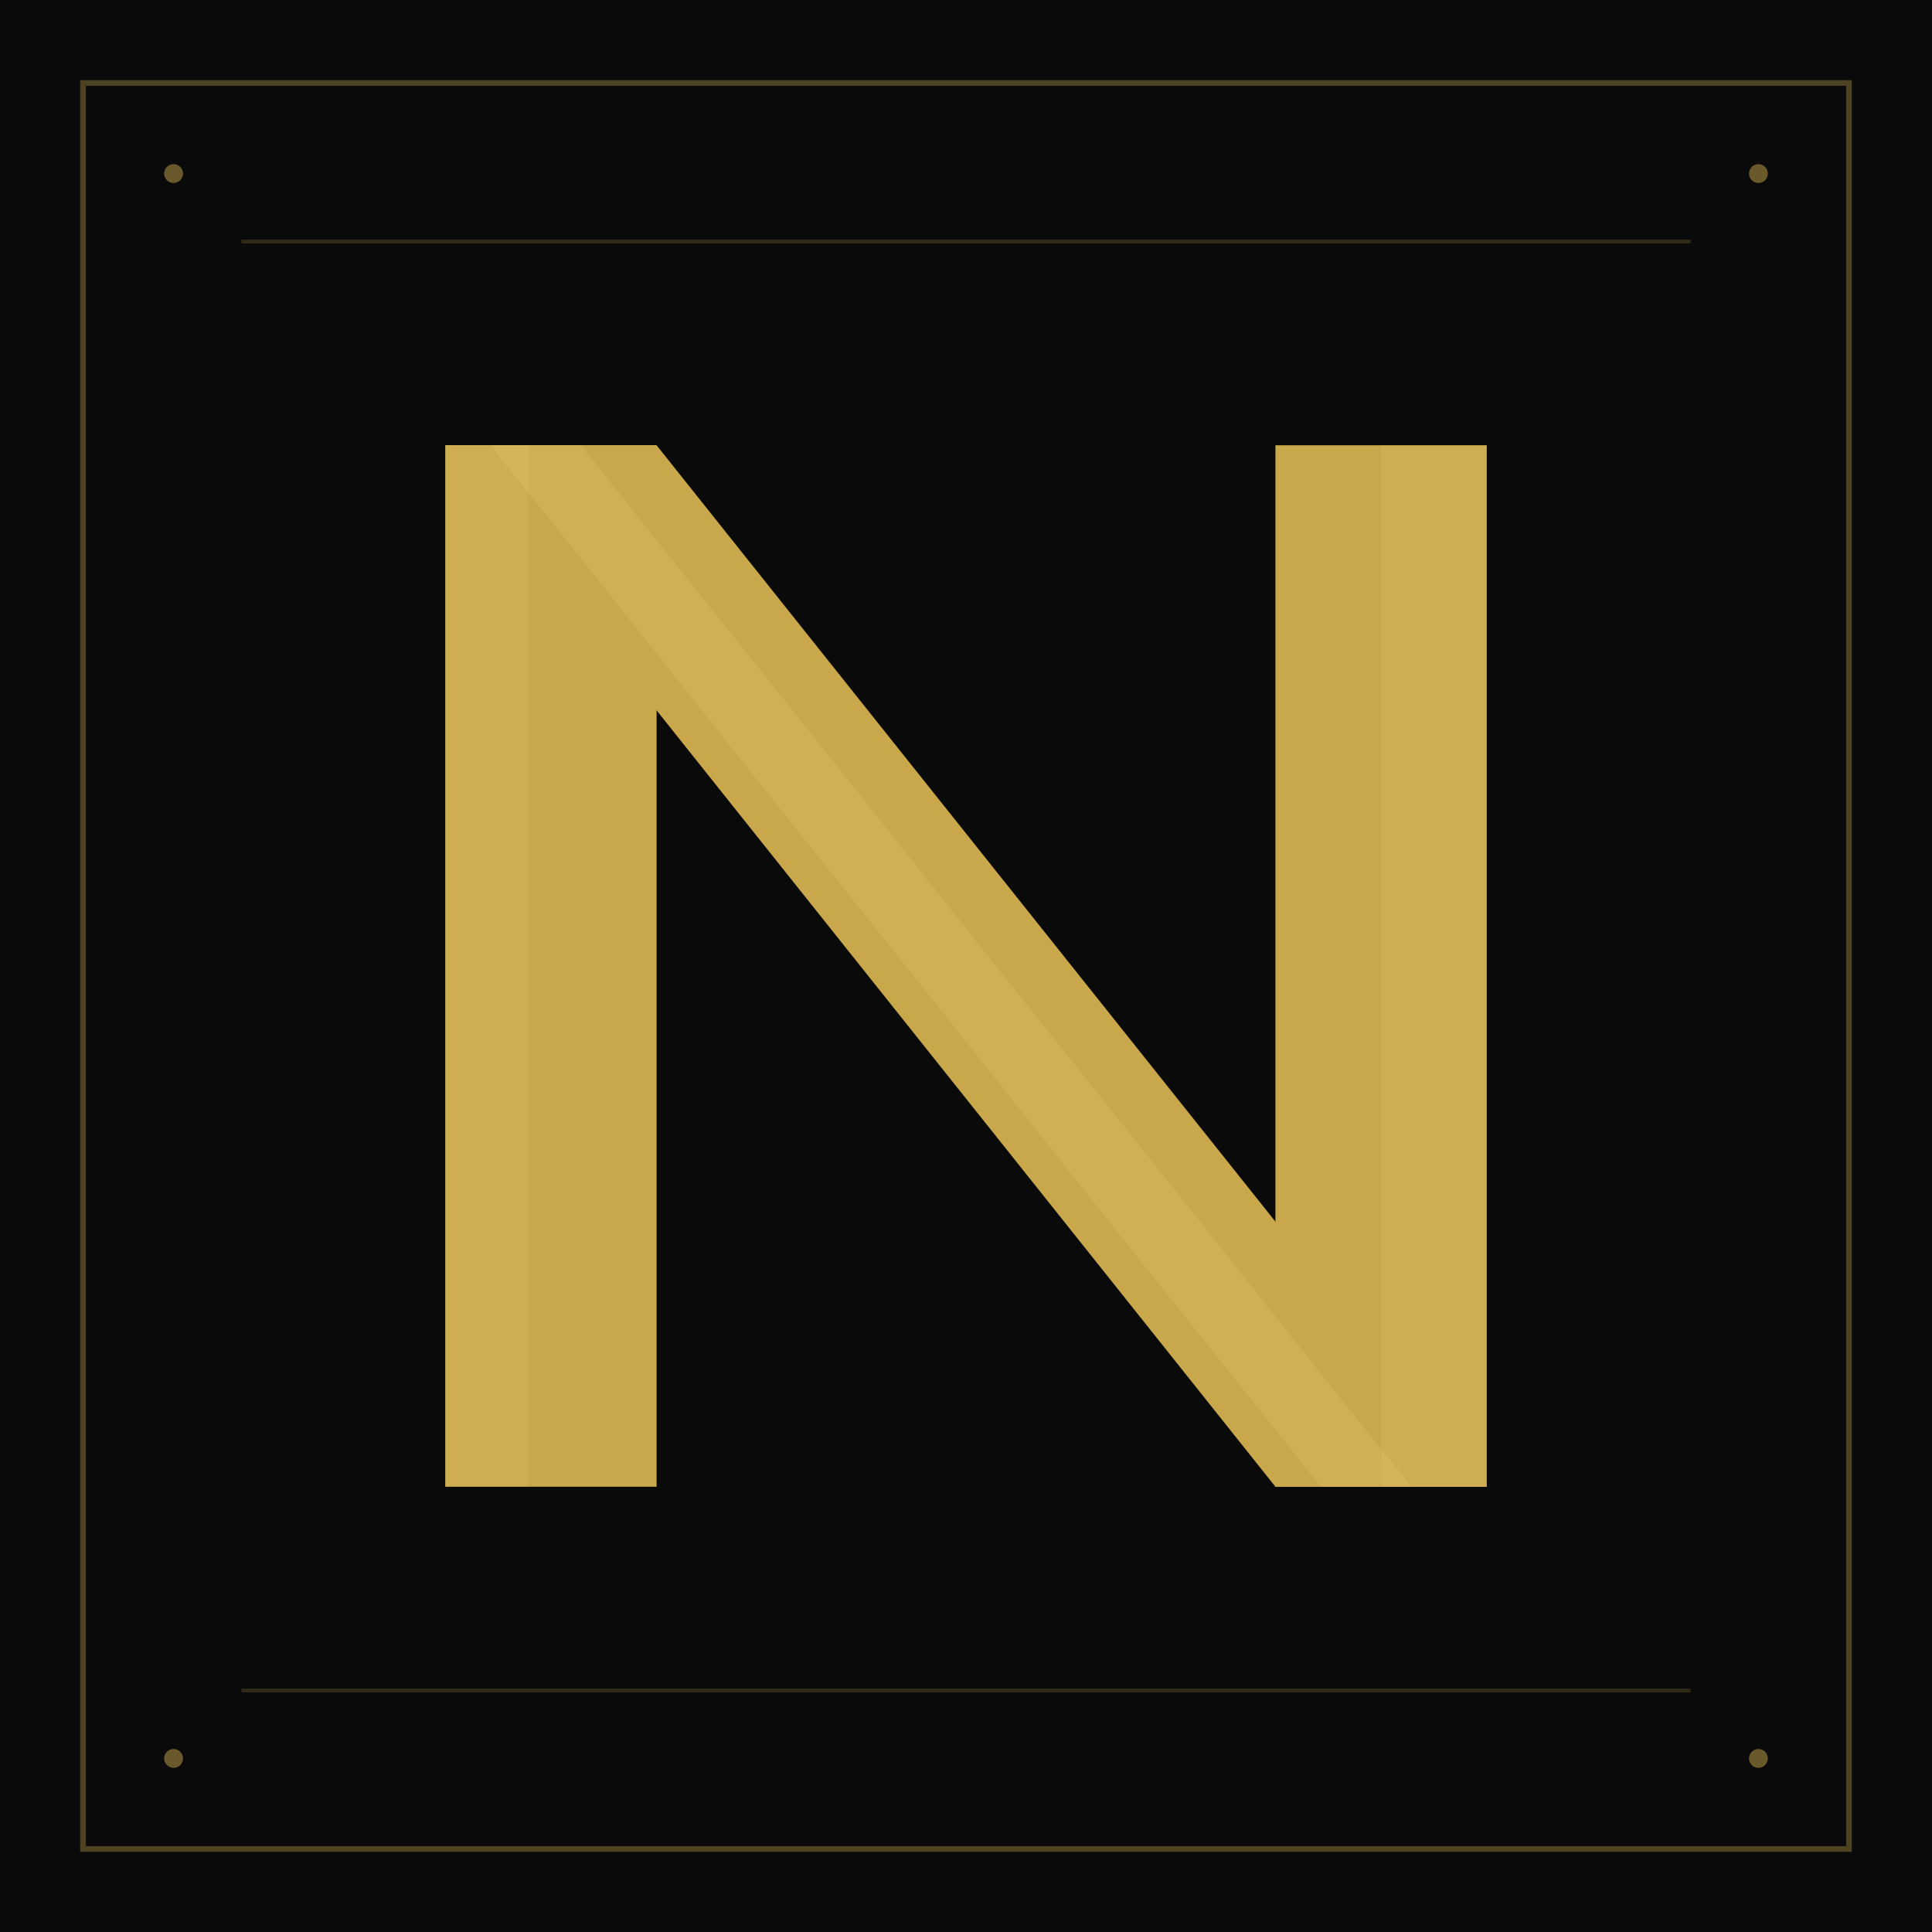
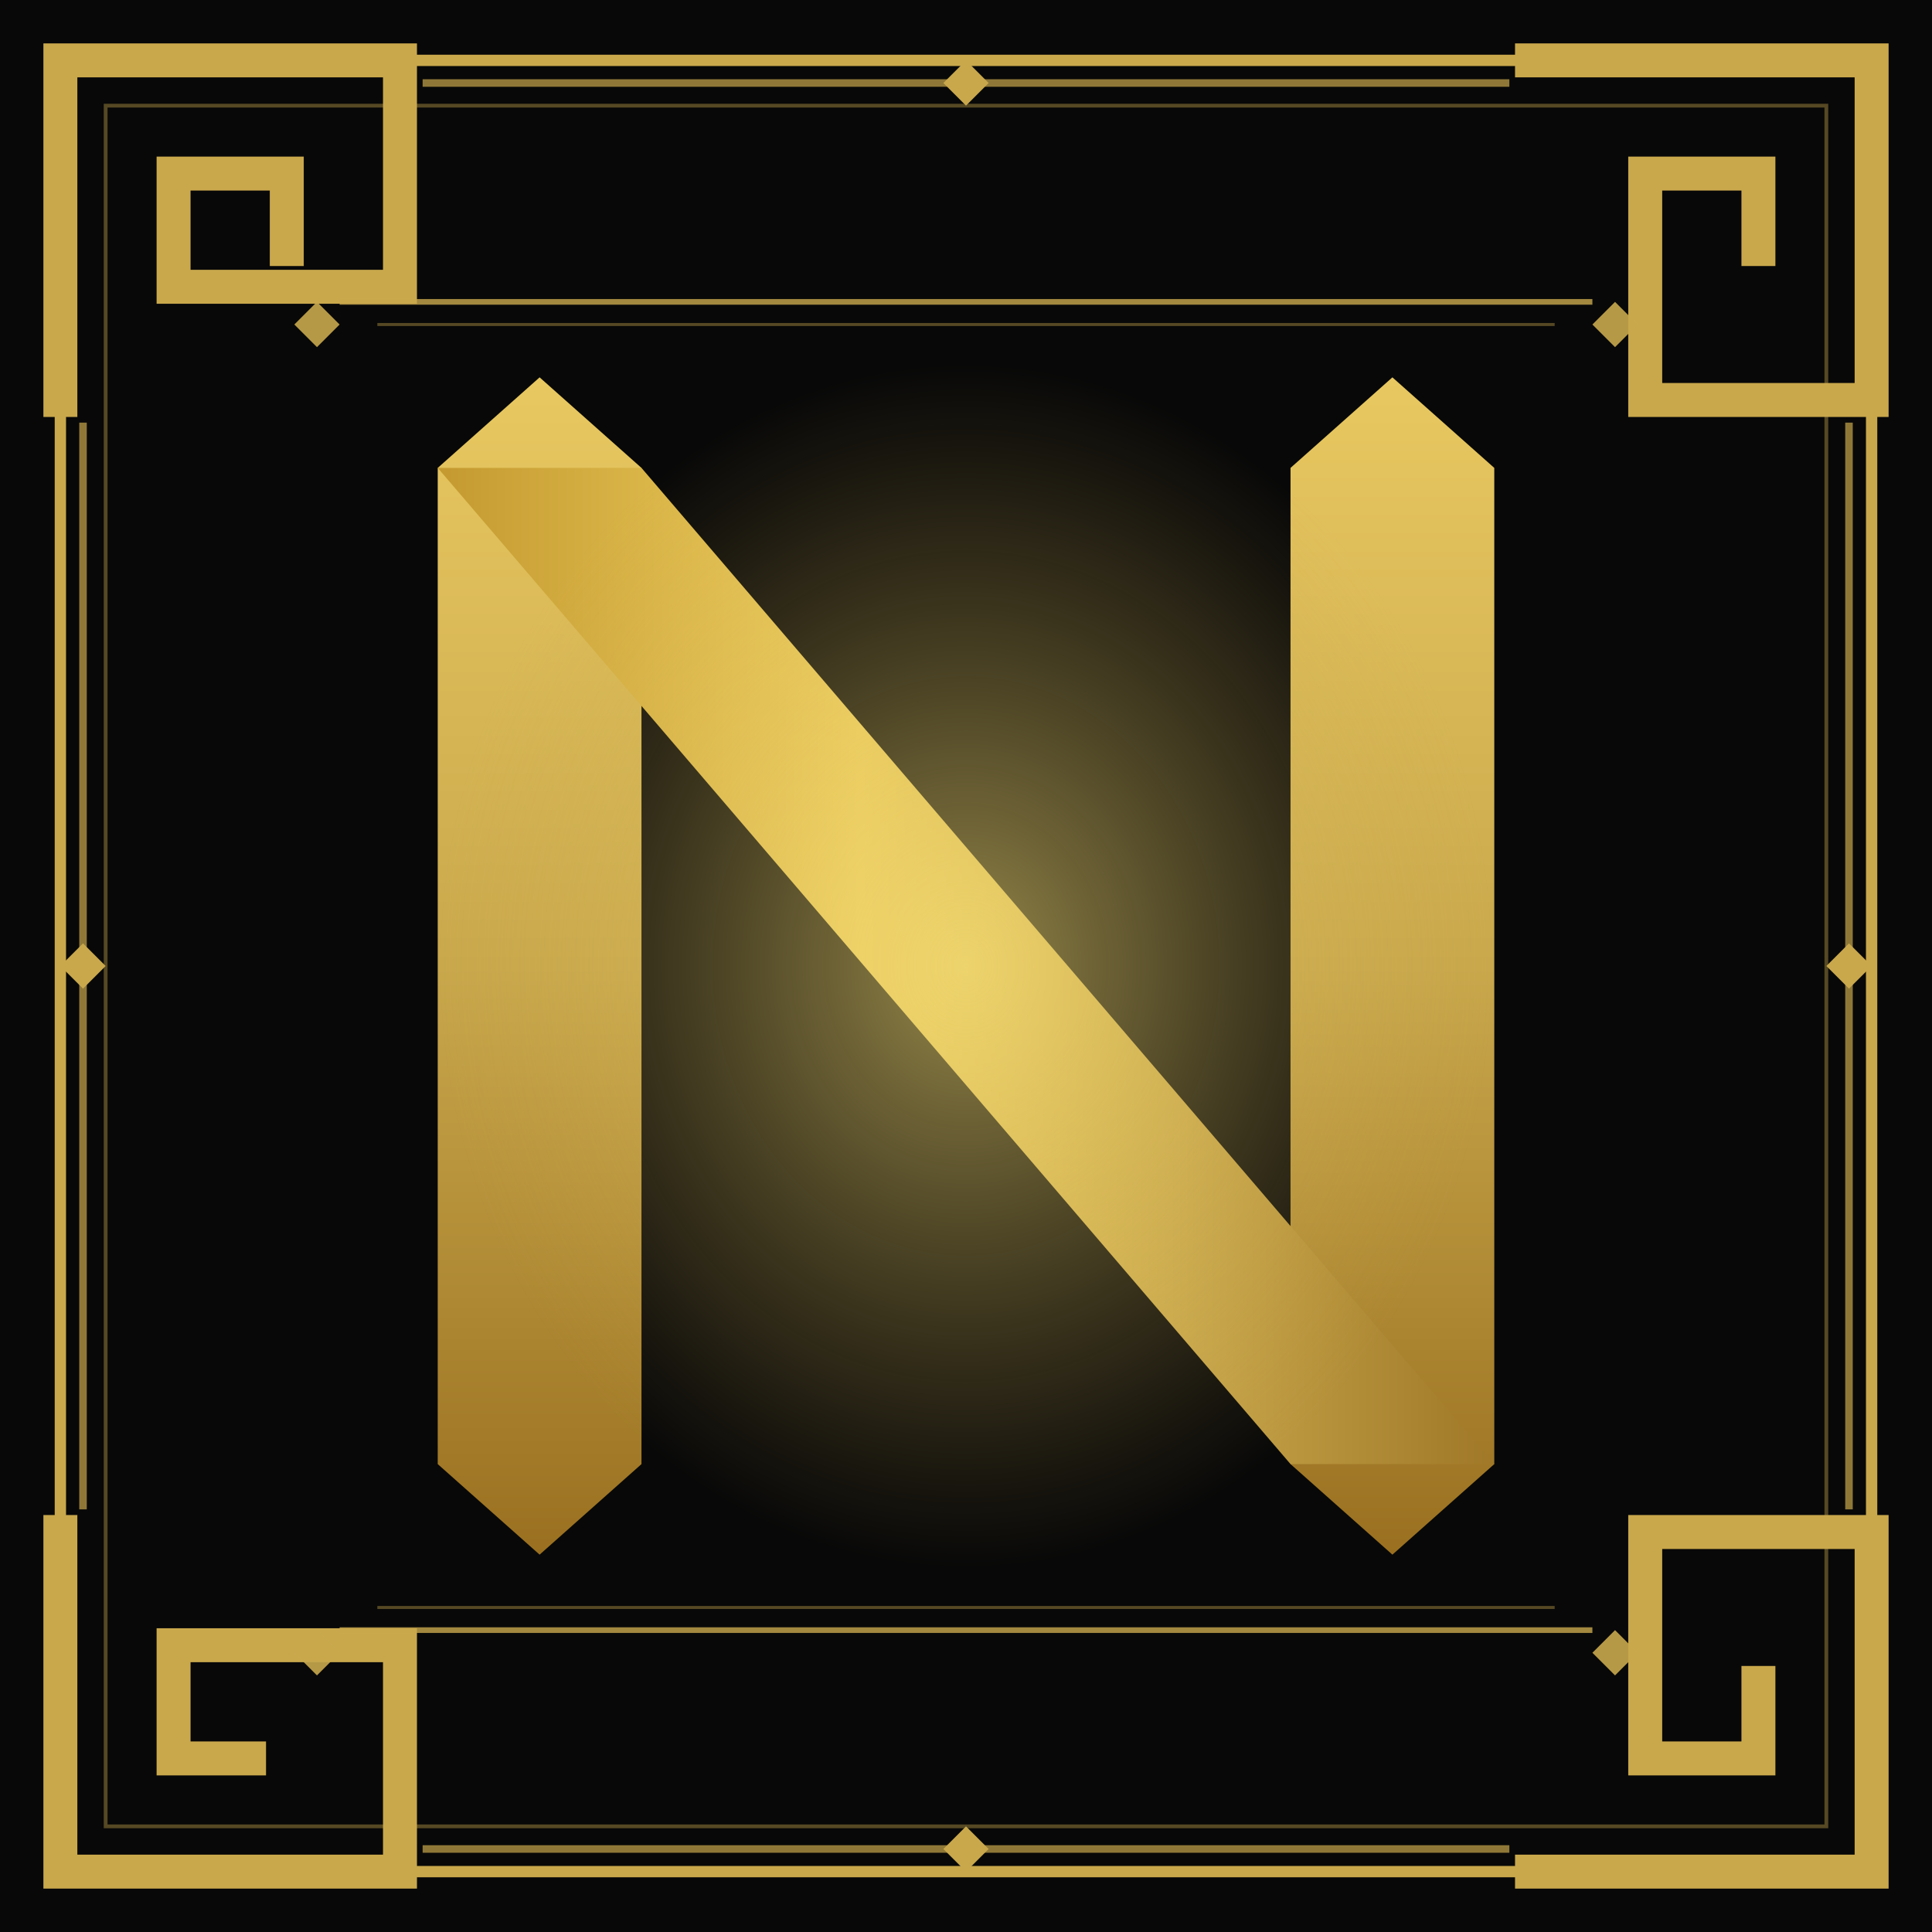
<svg xmlns="http://www.w3.org/2000/svg" width="512" height="512" viewBox="0 0 512 512">
-   <rect width="512" height="512" fill="#0a0a0a" />
-   <rect x="22" y="22" width="468" height="468" fill="none" stroke="#C9A84C" stroke-width="1.5" opacity="0.35" />
-   <line x1="64" y1="64" x2="448" y2="64" stroke="#C9A84C" stroke-width="1" opacity="0.2" />
-   <line x1="64" y1="448" x2="448" y2="448" stroke="#C9A84C" stroke-width="1" opacity="0.2" />
-   <rect x="118" y="118" width="56" height="276" fill="#C9A84C" />
-   <rect x="338" y="118" width="56" height="276" fill="#C9A84C" />
-   <polygon points="118,118 174,118 394,394 338,394" fill="#C9A84C" />
-   <polygon points="130,118 154,118 374,394 350,394" fill="#e8c96b" opacity="0.25" />
-   <rect x="118" y="118" width="22" height="276" fill="#e8c96b" opacity="0.2" />
-   <rect x="366" y="118" width="28" height="276" fill="#e8c96b" opacity="0.2" />
-   <circle cx="46" cy="46" r="2.5" fill="#C9A84C" opacity="0.5" />
-   <circle cx="466" cy="46" r="2.5" fill="#C9A84C" opacity="0.5" />
-   <circle cx="46" cy="466" r="2.5" fill="#C9A84C" opacity="0.5" />
-   <circle cx="466" cy="466" r="2.5" fill="#C9A84C" opacity="0.5" />
+   <defs>
+     <linearGradient id="goldH" x1="0%" y1="0%" x2="100%" y2="0%">
+       <stop offset="0%" stop-color="#c49a30" />
+       <stop offset="40%" stop-color="#f0d060" />
+       <stop offset="70%" stop-color="#C9A84C" />
+       <stop offset="100%" stop-color="#a07828" />
+     </linearGradient>
+     <linearGradient id="goldV" x1="0%" y1="0%" x2="0%" y2="100%">
+       <stop offset="0%" stop-color="#e8c860" />
+       <stop offset="50%" stop-color="#C9A84C" />
+       <stop offset="100%" stop-color="#9a7020" />
+     </linearGradient>
+     <radialGradient id="nGlow" cx="50%" cy="50%" r="50%">
+       <stop offset="0%" stop-color="#f4de78" stop-opacity="0.6" />
+       <stop offset="100%" stop-color="#C9A84C" stop-opacity="0" />
+     </radialGradient>
+   </defs>
+   <rect width="512" height="512" fill="#080808" />
+   <rect x="16" y="16" width="480" height="480" fill="none" stroke="#C9A84C" stroke-width="3" />
+   <rect x="28" y="28" width="456" height="456" fill="none" stroke="#C9A84C" stroke-width="1" opacity="0.4" />
+   <line x1="112" y1="22" x2="256" y2="22" stroke="#C9A84C" stroke-width="2" opacity="0.7" />
+   <line x1="256" y1="22" x2="400" y2="22" stroke="#C9A84C" stroke-width="2" opacity="0.7" />
+   <line x1="112" y1="490" x2="256" y2="490" stroke="#C9A84C" stroke-width="2" opacity="0.7" />
+   <line x1="256" y1="490" x2="400" y2="490" stroke="#C9A84C" stroke-width="2" opacity="0.7" />
+   <line x1="22" y1="112" x2="22" y2="256" stroke="#C9A84C" stroke-width="2" opacity="0.7" />
+   <line x1="22" y1="256" x2="22" y2="400" stroke="#C9A84C" stroke-width="2" opacity="0.7" />
+   <line x1="490" y1="112" x2="490" y2="256" stroke="#C9A84C" stroke-width="2" opacity="0.7" />
+   <line x1="490" y1="256" x2="490" y2="400" stroke="#C9A84C" stroke-width="2" opacity="0.7" />
+   <polygon points="256,16 262,22 256,28 250,22" fill="#C9A84C" />
+   <polygon points="256,484 262,490 256,496 250,490" fill="#C9A84C" />
+   <polygon points="16,256 22,262 28,256 22,250" fill="#C9A84C" />
+   <polygon points="484,256 490,262 496,256 490,250" fill="#C9A84C" />
+   <polyline points="16,106 16,16 106,16 106,76 46,76 46,46 76,46 76,66" fill="none" stroke="#C9A84C" stroke-width="9" stroke-linecap="square" stroke-linejoin="miter" />
+   <polyline points="406,16 496,16 496,106 436,106 436,46 466,46 466,66" fill="none" stroke="#C9A84C" stroke-width="9" stroke-linecap="square" stroke-linejoin="miter" />
+   <polyline points="16,406 16,496 106,496 106,436 46,436 46,466 66,466" fill="none" stroke="#C9A84C" stroke-width="9" stroke-linecap="square" stroke-linejoin="miter" />
+   <polyline points="406,496 496,496 496,406 436,406 436,466 466,466 466,446" fill="none" stroke="#C9A84C" stroke-width="9" stroke-linecap="square" stroke-linejoin="miter" />
+   <polygon points="143,100 170,124 170,388 143,412 116,388 116,124" fill="url(#goldV)" />
+   <polygon points="369,100 396,124 396,388 369,412 342,388 342,124" fill="url(#goldV)" />
+   <polygon points="116,124 170,124 396,388 342,388" fill="url(#goldH)" />
+   <ellipse cx="256" cy="256" rx="140" ry="160" fill="url(#nGlow)" />
+   <line x1="90" y1="80" x2="422" y2="80" stroke="#C9A84C" stroke-width="1.5" opacity="0.8" />
+   <line x1="100" y1="86" x2="412" y2="86" stroke="#C9A84C" stroke-width="0.8" opacity="0.4" />
+   <line x1="90" y1="432" x2="422" y2="432" stroke="#C9A84C" stroke-width="1.5" opacity="0.8" />
+   <line x1="100" y1="426" x2="412" y2="426" stroke="#C9A84C" stroke-width="0.8" opacity="0.4" />
+   <polygon points="84,80 90,86 84,92 78,86" fill="#C9A84C" opacity="0.9" />
+   <polygon points="428,80 434,86 428,92 422,86" fill="#C9A84C" opacity="0.9" />
+   <polygon points="84,432 90,438 84,444 78,438" fill="#C9A84C" opacity="0.9" />
+   <polygon points="428,432 434,438 428,444 422,438" fill="#C9A84C" opacity="0.9" />
</svg>
